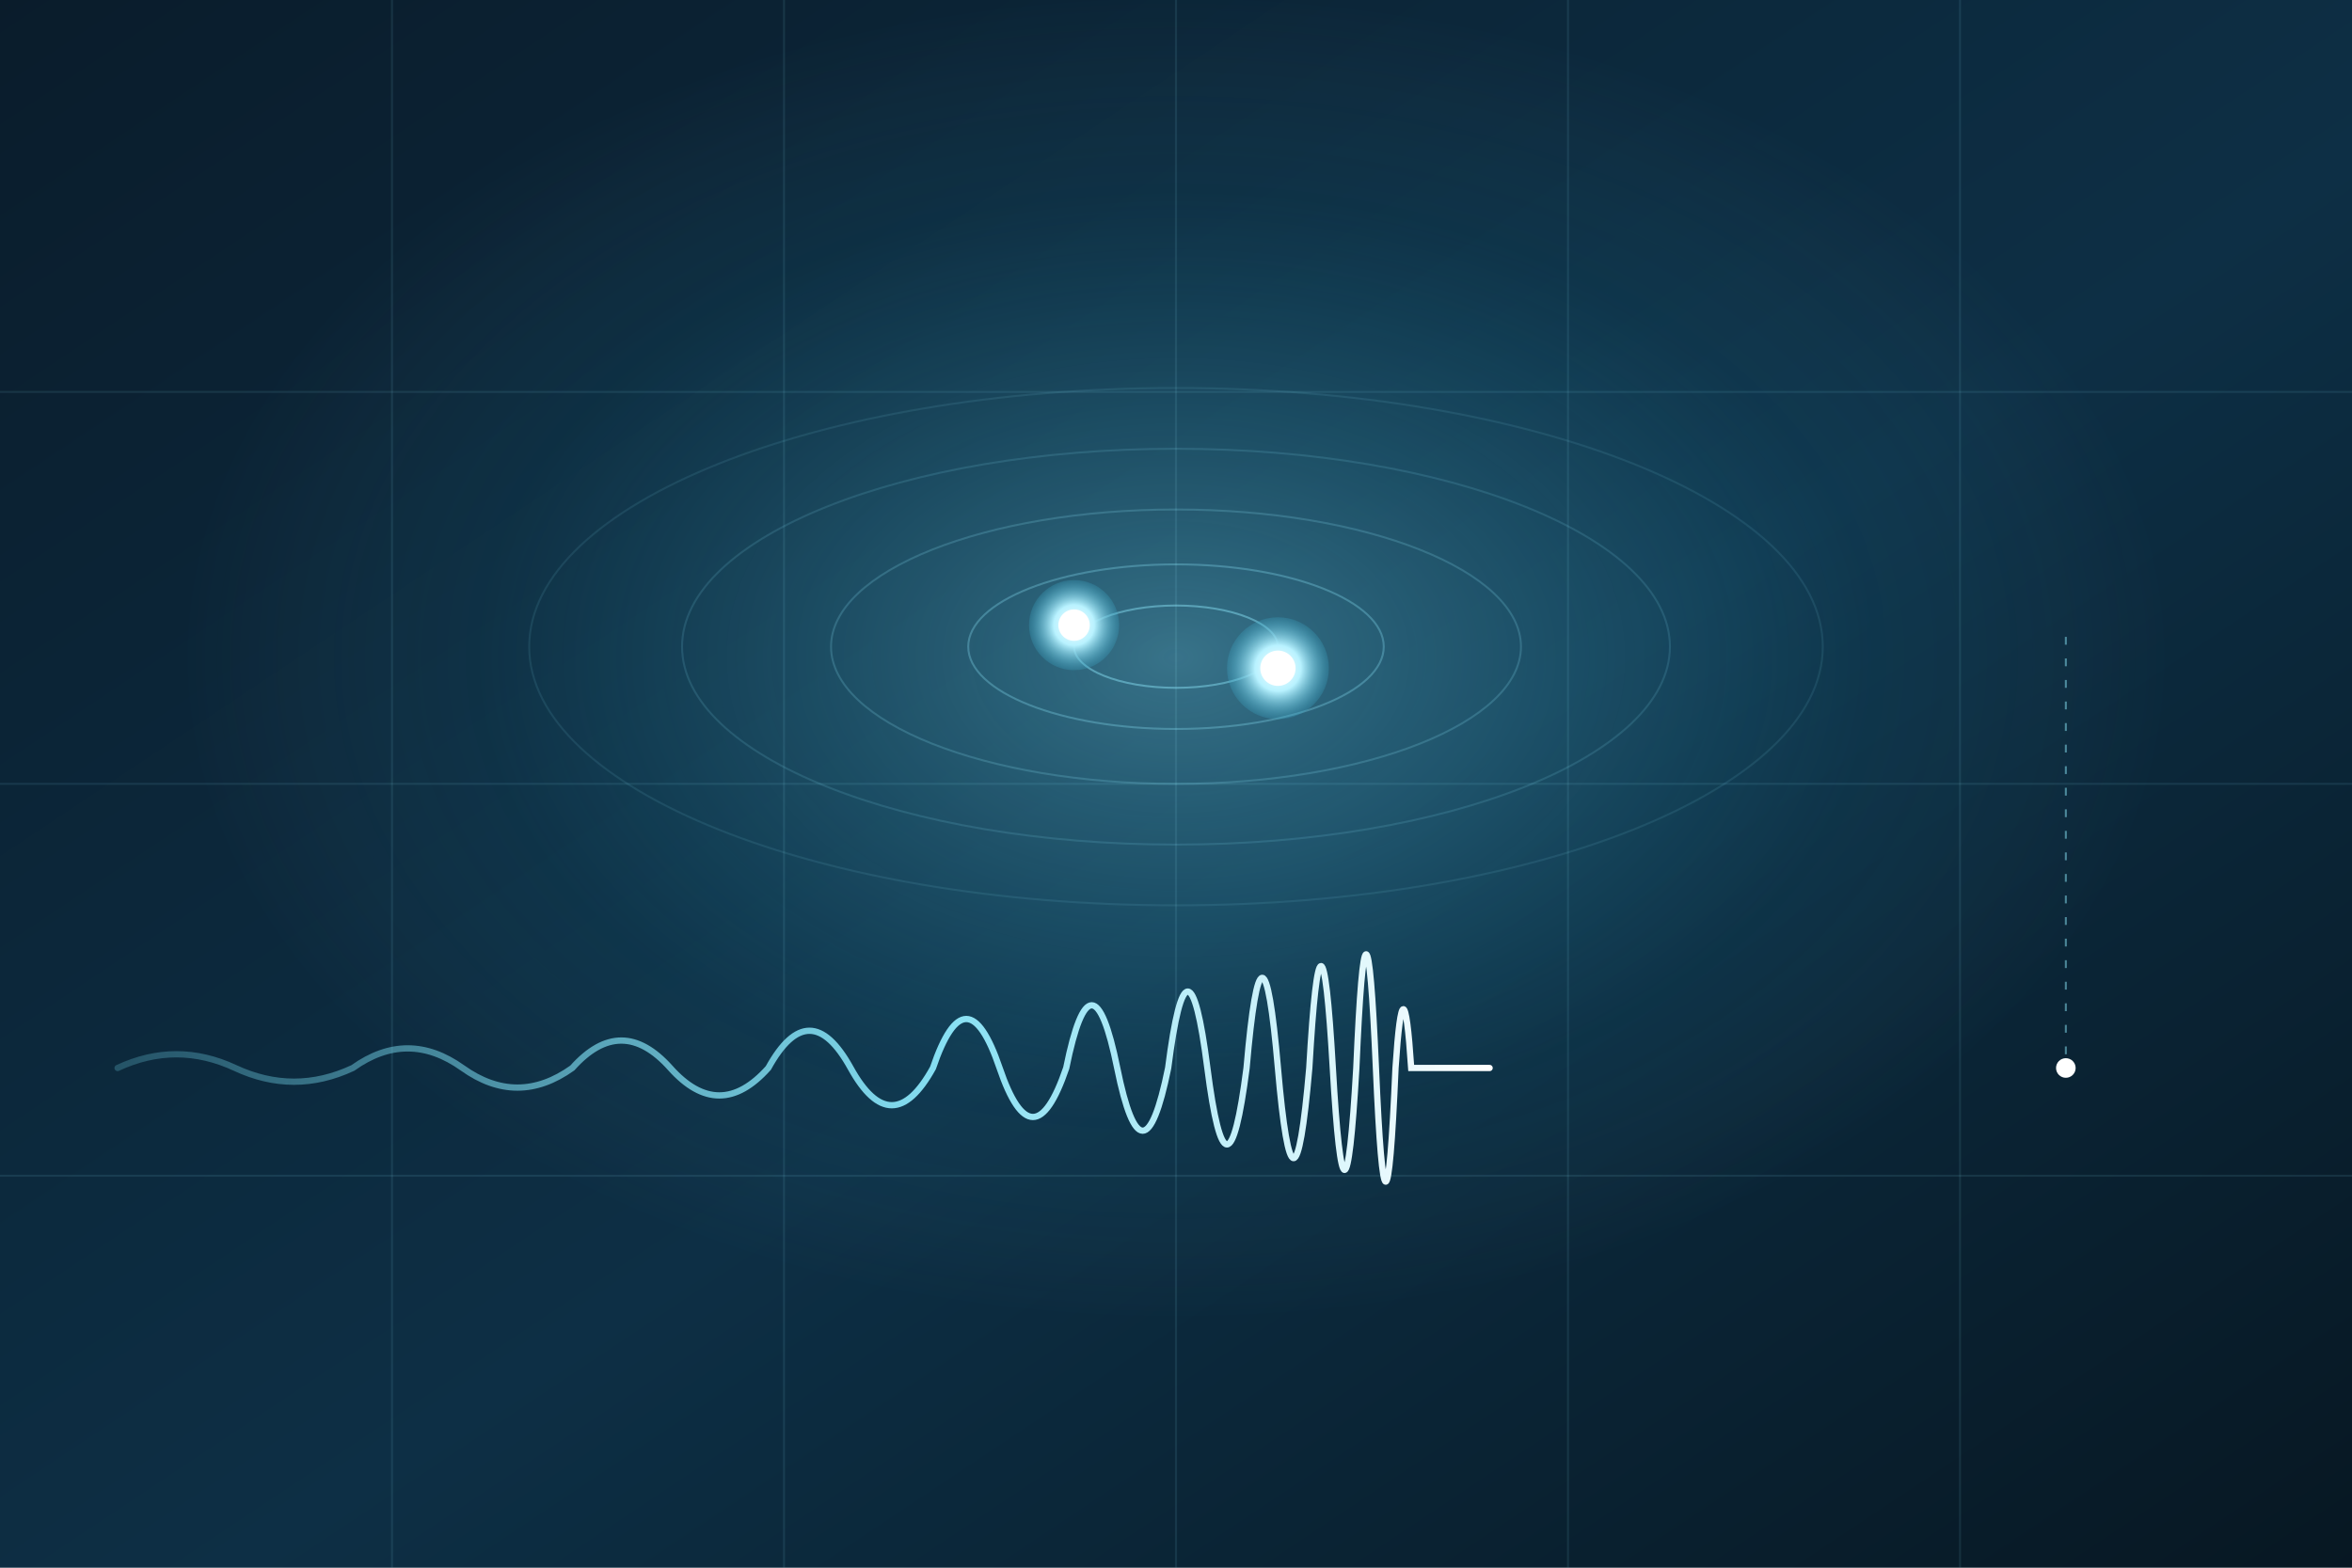
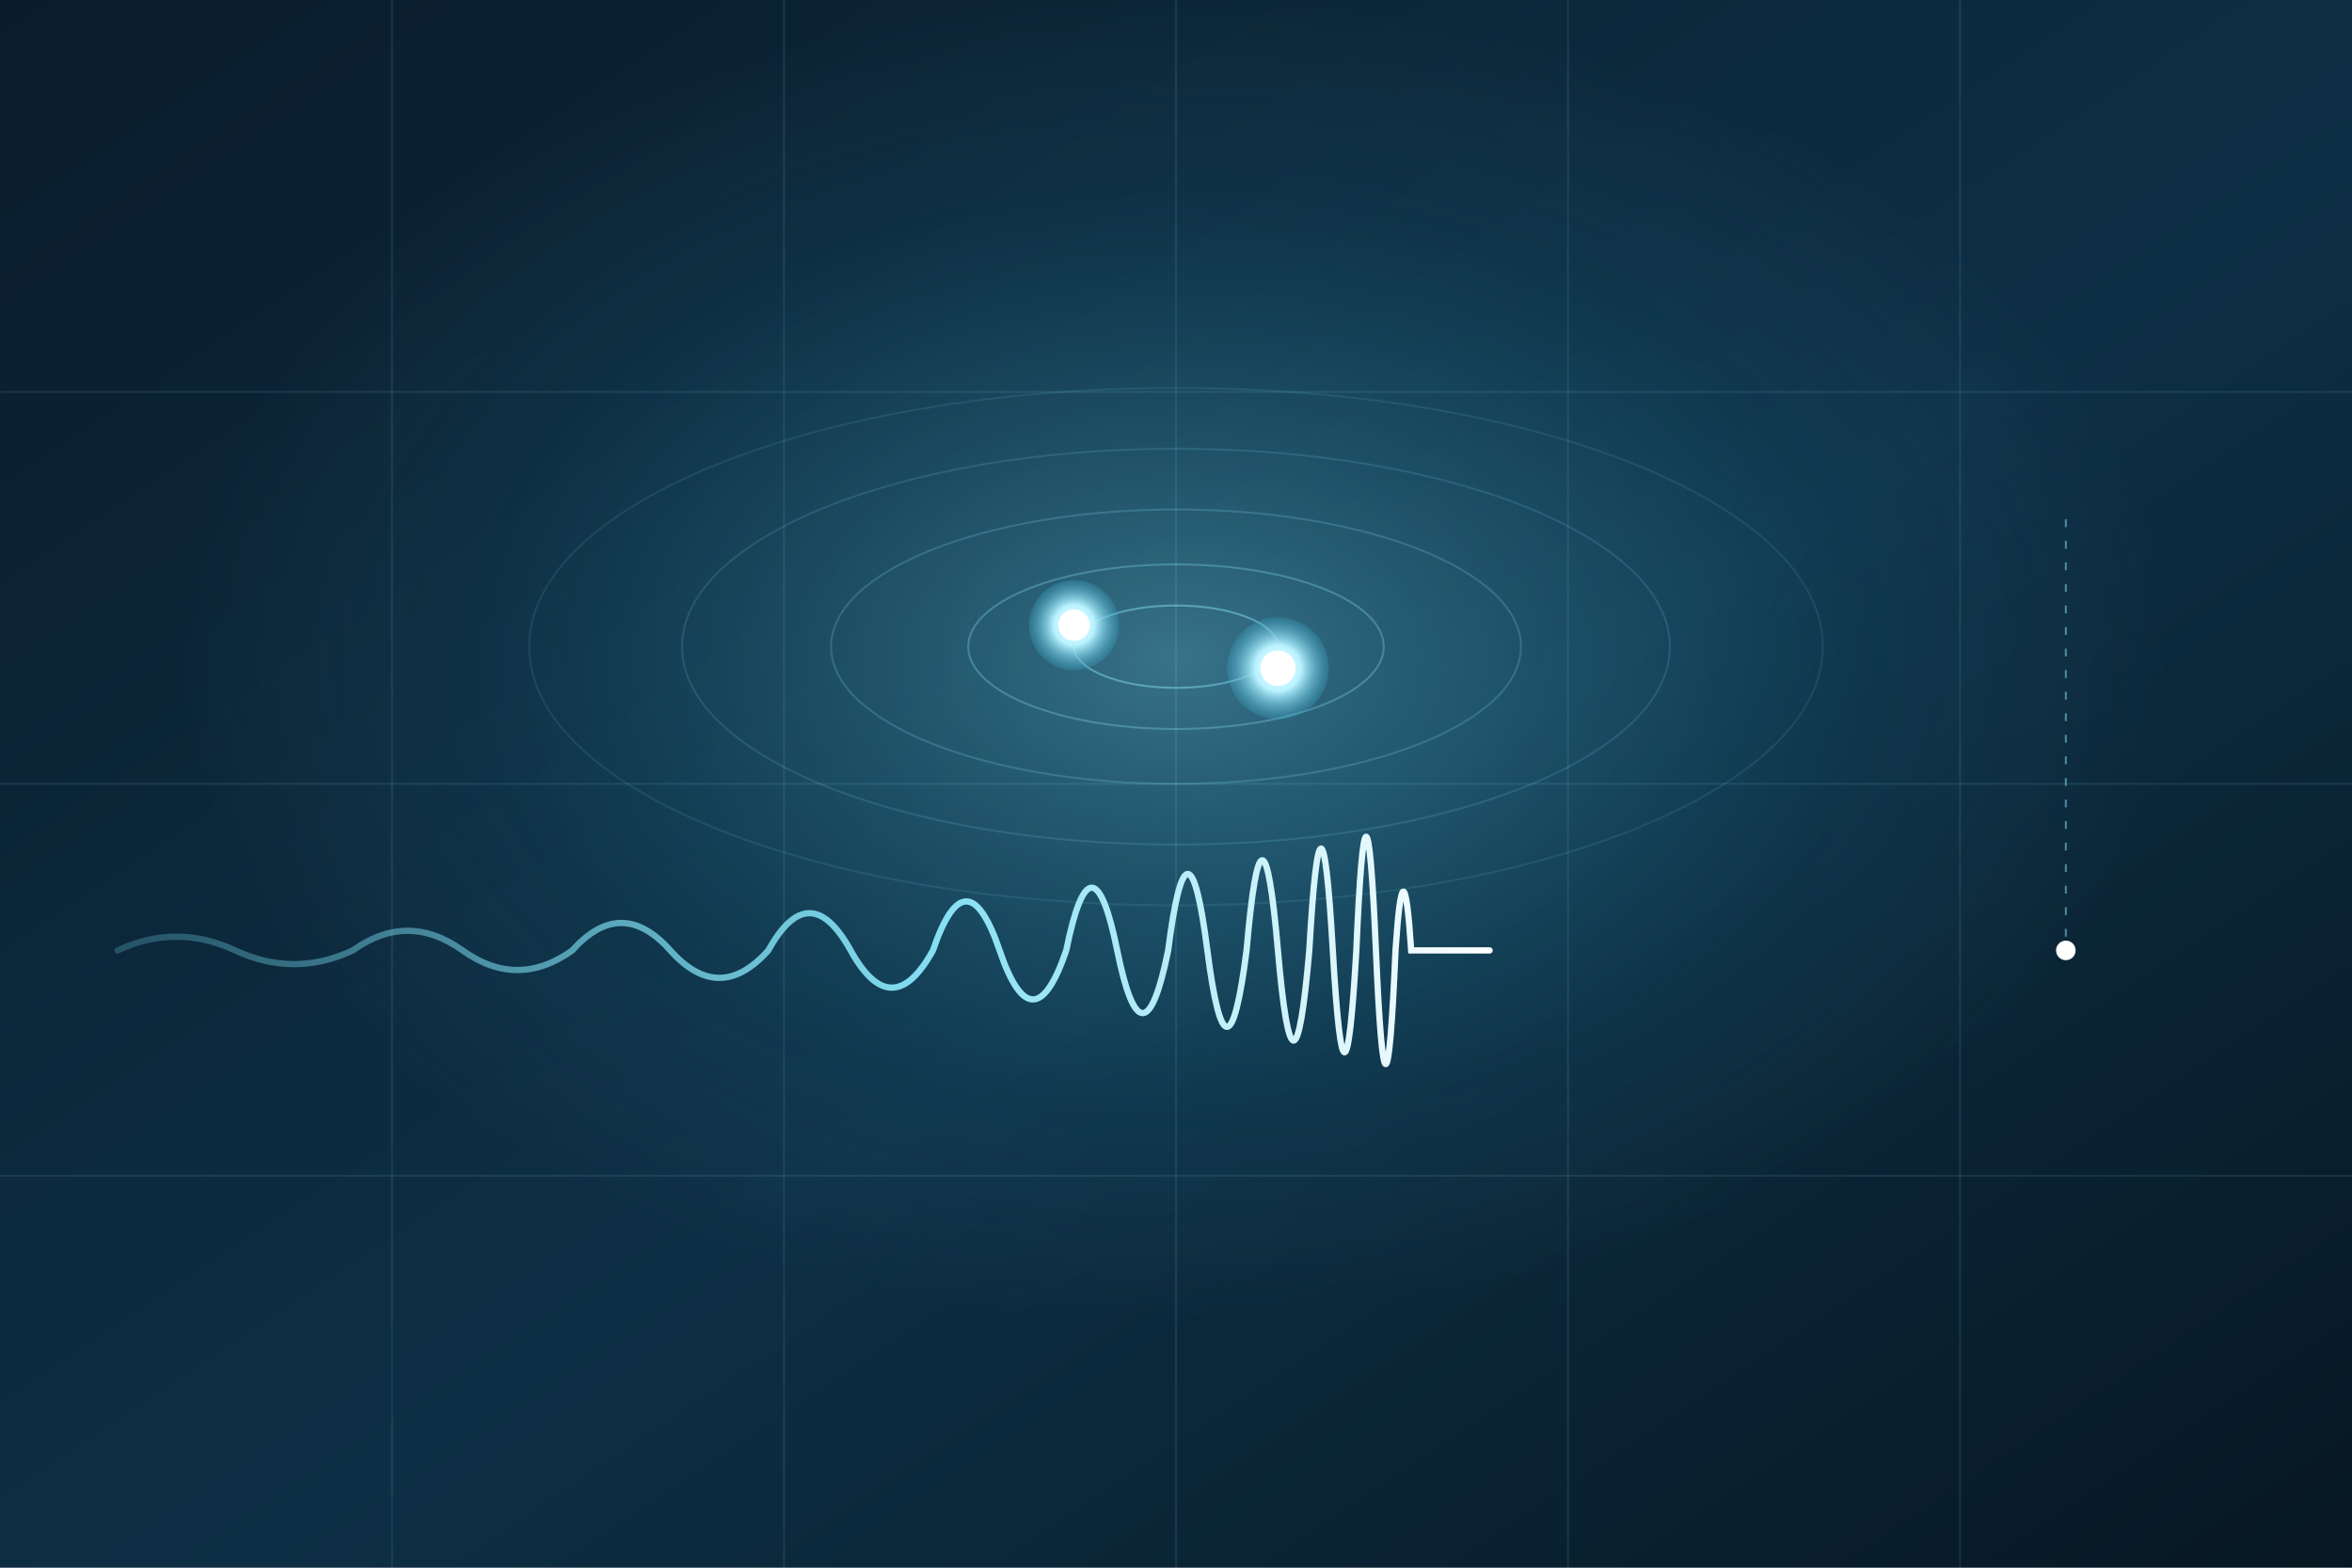
<svg xmlns="http://www.w3.org/2000/svg" viewBox="0 0 1200 800" width="1200" height="800" role="img" aria-label="Abstract inspiral and chirp waveform">
  <defs>
    <linearGradient id="bnsBg" x1="0" y1="0" x2="1" y2="1">
      <stop offset="0" stop-color="#0a1c2b" />
      <stop offset="55%" stop-color="#0d2f45" />
      <stop offset="100%" stop-color="#071722" />
    </linearGradient>
    <radialGradient id="bnsGlow" cx="50%" cy="42%" r="42%">
      <stop offset="0" stop-color="#7fe6ff" stop-opacity=".38" />
      <stop offset="70%" stop-color="#2aa8cc" stop-opacity=".08" />
      <stop offset="100%" stop-color="#7fe6ff" stop-opacity="0" />
    </radialGradient>
    <linearGradient id="bnsWave" x1="0" y1="0" x2="1" y2="0">
      <stop offset="0" stop-color="#6fd3e8" stop-opacity=".25" />
      <stop offset="60%" stop-color="#8ce8fb" stop-opacity=".95" />
      <stop offset="100%" stop-color="#ffffff" stop-opacity="1" />
    </linearGradient>
    <radialGradient id="bnsStar" cx="50%" cy="50%" r="50%">
      <stop offset="0" stop-color="#ffffff" />
      <stop offset="45%" stop-color="#b8f2ff" />
      <stop offset="100%" stop-color="#3ca9c9" stop-opacity=".25" />
    </radialGradient>
  </defs>
  <rect width="1200" height="800" fill="url(#bnsBg)" />
  <rect width="1200" height="800" fill="url(#bnsGlow)" />
  <g stroke="#8ce8fb" stroke-opacity=".10" fill="none">
    <path d="M0 200h1200M0 400h1200M0 600h1200" />
    <path d="M200 0v800M400 0v800M600 0v800M800 0v800M1000 0v800" />
  </g>
  <g fill="none" stroke="#8ce8fb" stroke-opacity=".22">
    <ellipse cx="600" cy="330" rx="330" ry="132" stroke-opacity=".10" />
    <ellipse cx="600" cy="330" rx="252" ry="101" stroke-opacity=".14" />
    <ellipse cx="600" cy="330" rx="176" ry="70" stroke-opacity=".2" />
    <ellipse cx="600" cy="330" rx="106" ry="42" stroke-opacity=".3" />
    <ellipse cx="600" cy="330" rx="52" ry="21" stroke-opacity=".45" />
  </g>
  <circle cx="652" cy="341" r="26" fill="url(#bnsStar)" />
  <circle cx="548" cy="319" r="23" fill="url(#bnsStar)" />
  <circle cx="652" cy="341" r="9" fill="#ffffff" />
  <circle cx="548" cy="319" r="8" fill="#ffffff" />
-   <g transform="translate(0,-95)">
+   <g transform="translate(0,-155)">
    <path fill="none" stroke="url(#bnsWave)" stroke-width="3.2" stroke-linecap="round" d="M60 640        q 30 -14 60 0 q 30 14 60 0        q 28 -20 56 0 q 28 20 56 0        q 25 -28 50 0 q 25 28 50 0        q 21 -38 42 0 q 21 38 42 0        q 17 -50 34 0 q 17 50 34 0        q 13 -64 26 0 q 13 64 26 0        q 10 -78 20 0 q 10 78 20 0        q 8 -92 16 0 q 8 92 16 0        q 6 -104 12 0 q 6 104 12 0        q 5 -116 10 0 q 5 116 10 0        q 4 -60 8 0        l 40 0" />
    <g stroke="#8ce8fb" stroke-opacity=".5" stroke-dasharray="4 7" fill="none">
      <path d="M1054 420v230" />
    </g>
    <circle cx="1054" cy="640" r="5" fill="#ffffff" />
  </g>
</svg>
